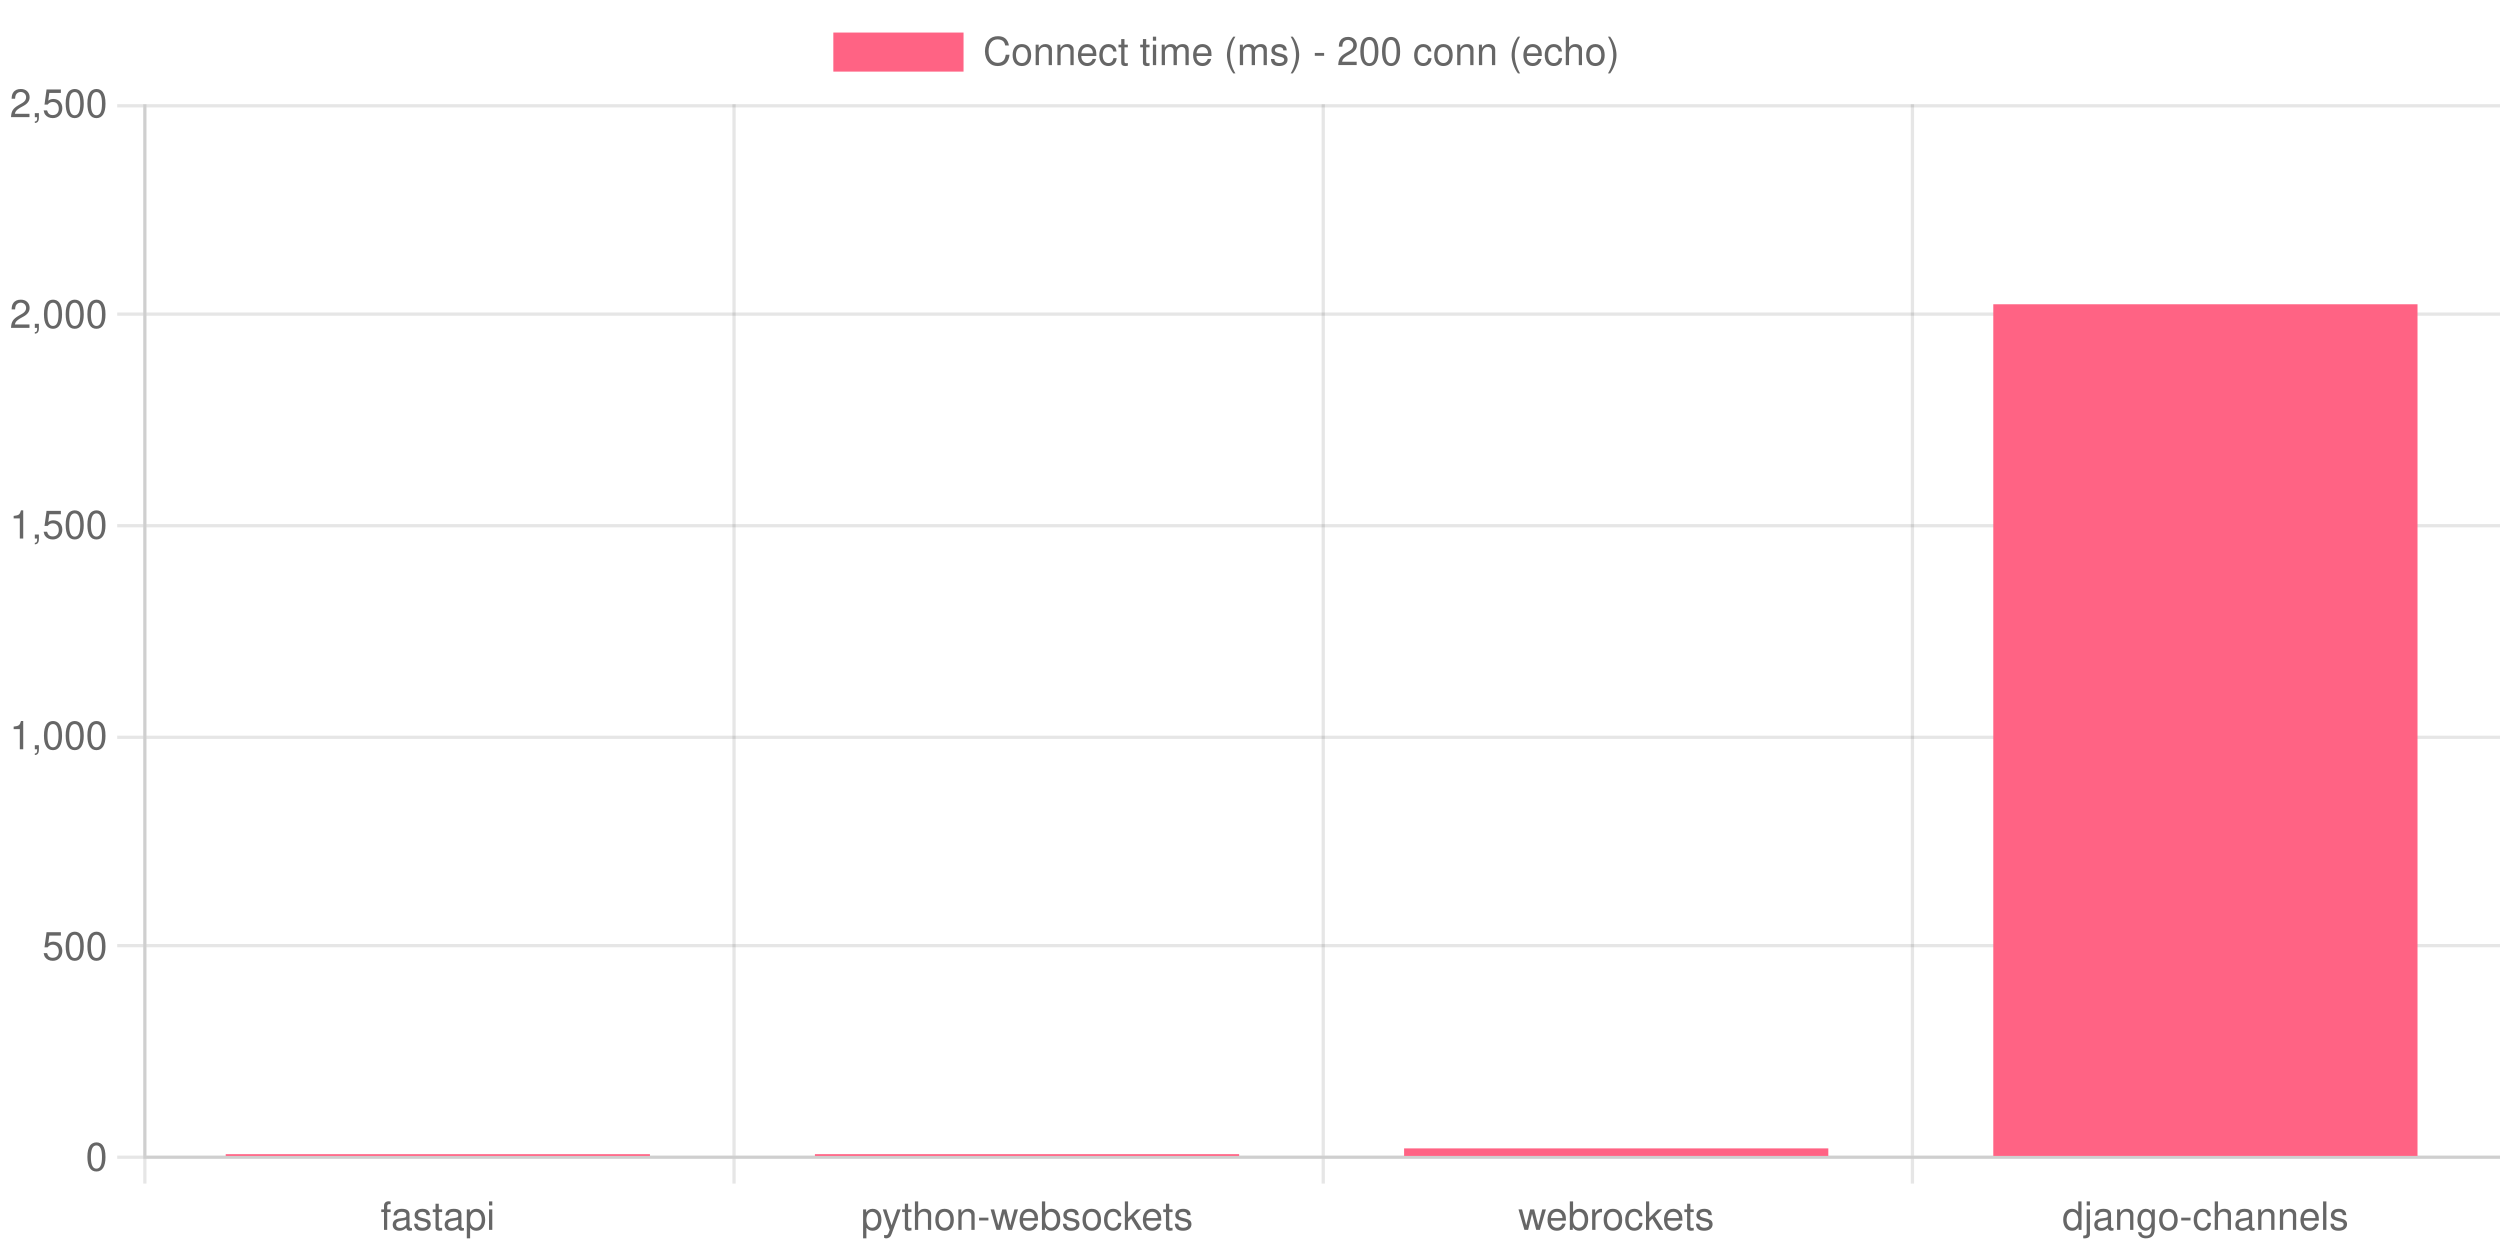
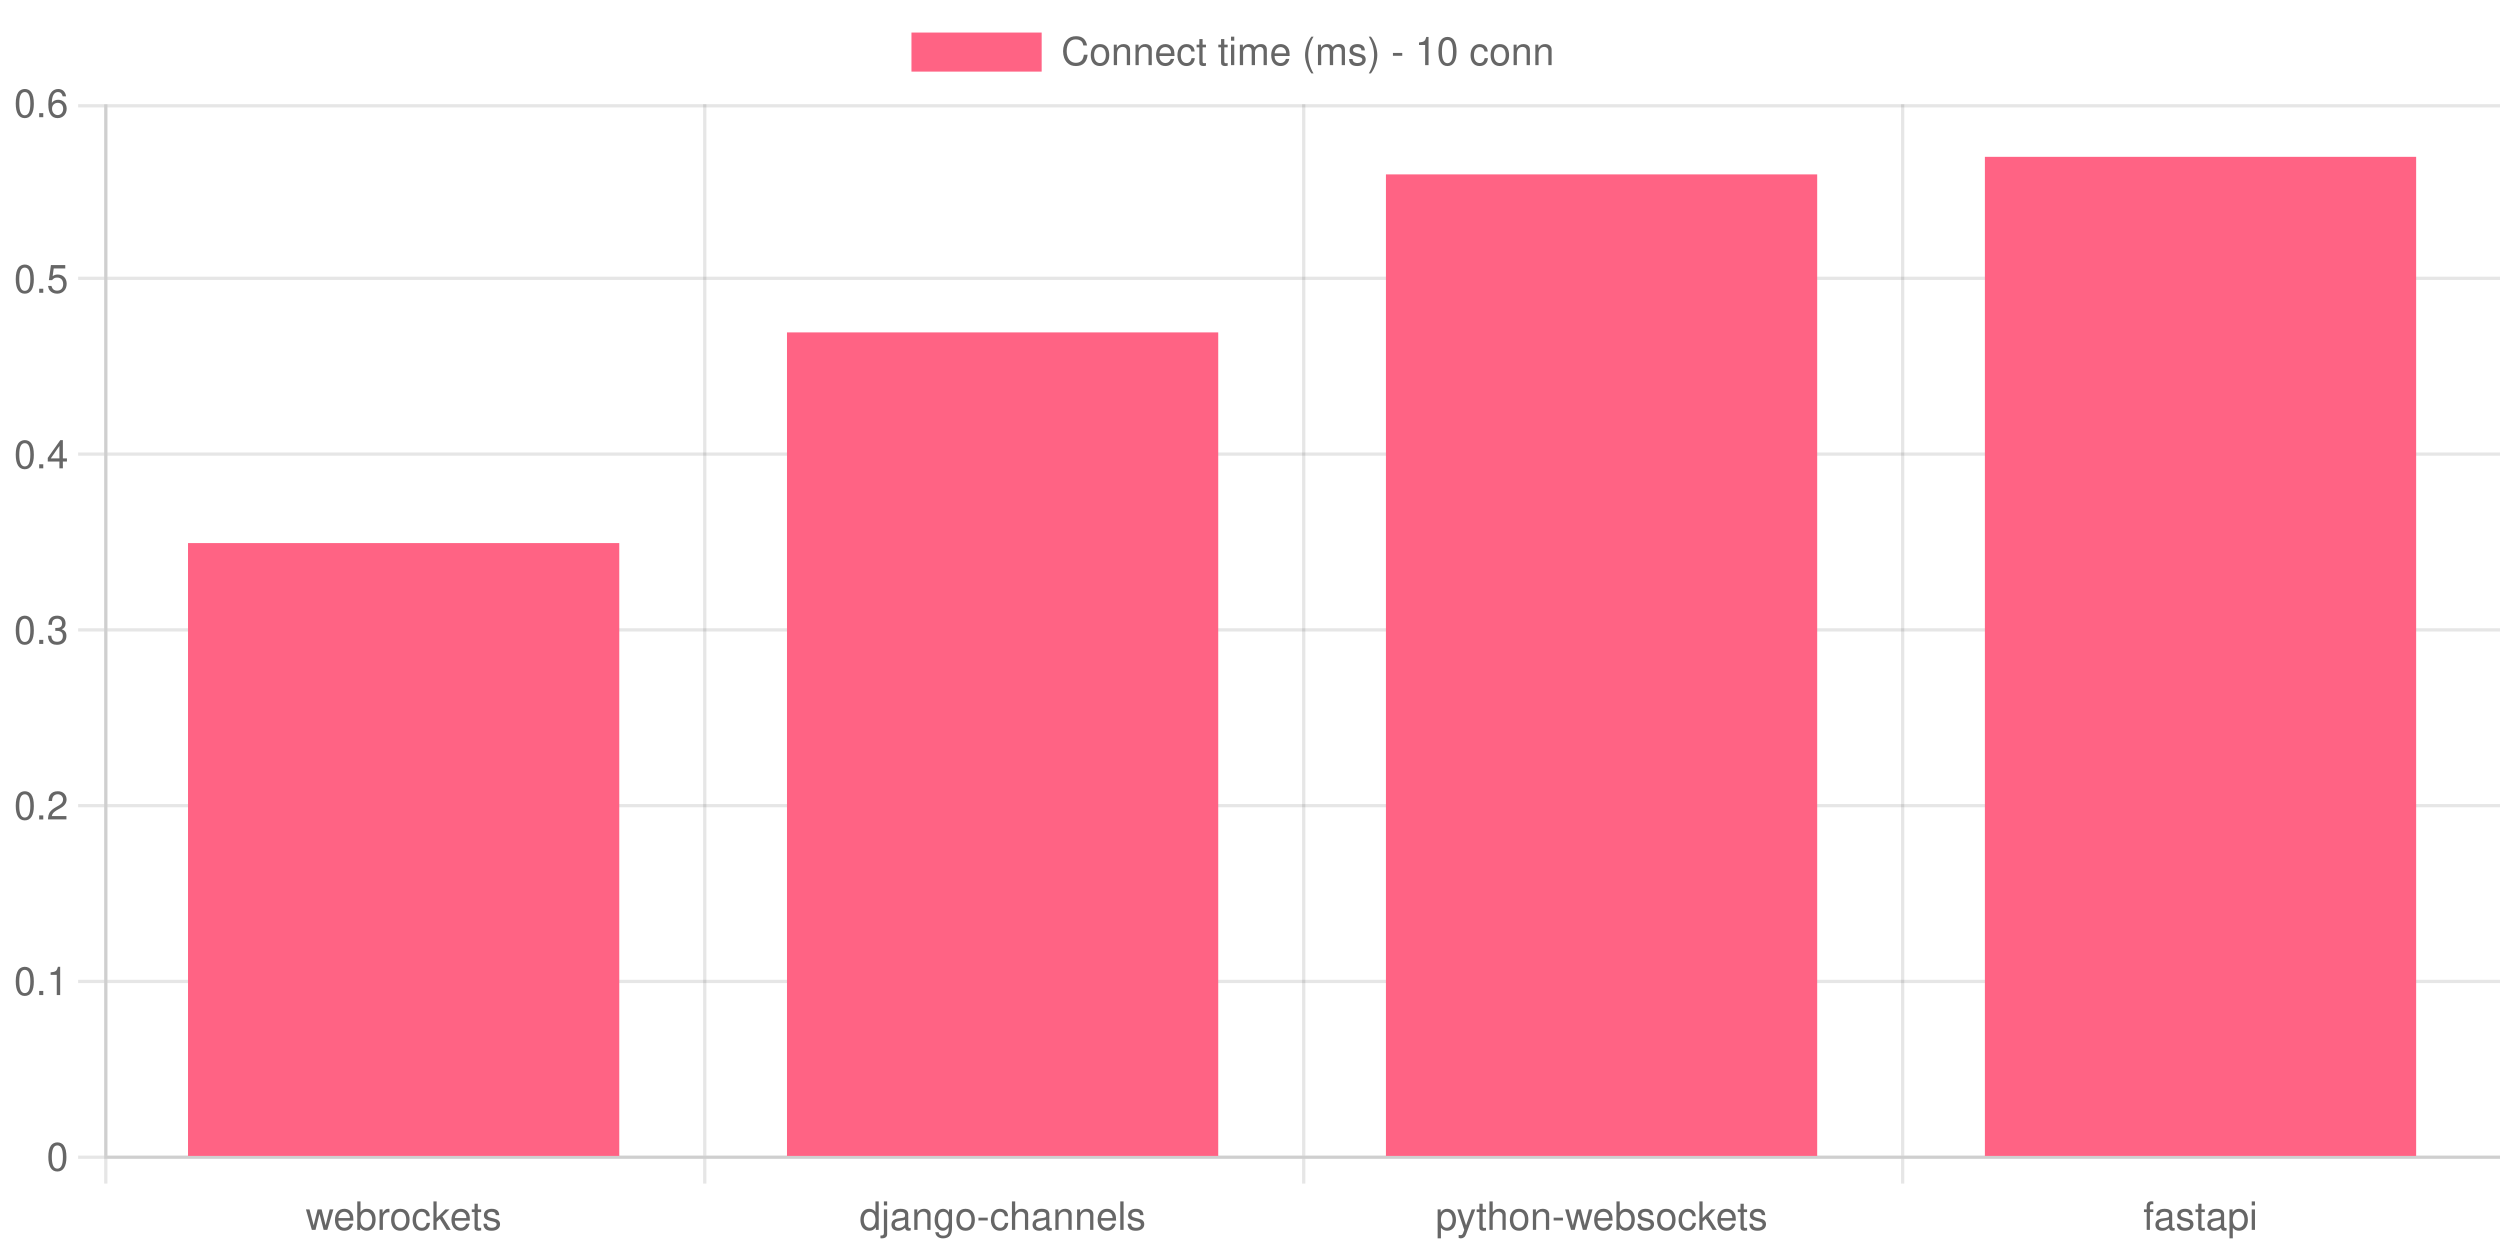
<svg xmlns="http://www.w3.org/2000/svg" version="1.1" width="768px" height="384px" viewBox="0 0 768 384">
  <defs>
    <clipPath id="clip-1" fill-rule="nonzero">
      <path d="M 0,0 L 0,32 768,32 768,0 Z" />
    </clipPath>
    <clipPath id="clip-2" fill-rule="nonzero">
      <path d="M 0,355.6 L 0,384 768,384 768,355.6 Z" />
    </clipPath>
    <clipPath id="clip-3" fill-rule="nonzero">
-       <path d="M 0,0 L 0,384 44,384 44,0 Z" />
+       <path d="M 0,0 L 0,384 32,384 32,0 Z" />
    </clipPath>
    <clipPath id="clip-4" fill-rule="nonzero">
-       <path d="M 44,32 L 44,355.6 768,355.6 768,32 Z" />
+       <path d="M 32,32 L 32,355.6 768,355.6 768,32 Z" />
    </clipPath>
  </defs>
  <g stroke="none" fill="transparent" fill-rule="nonzero" fill-opacity="1">
    <rect x="0" y="0" width="768" height="384" transform="matrix(1 0 0 1 0 0)" />
  </g>
  <g stroke="rgb(0,0,0)" stroke-width="1" stroke-linecap="butt" stroke-linejoin="miter" stroke-miterlimit="4" stroke-opacity="0.1" fill="none">
-     <path d="M 44.5,32 L 44.5,355" />
+     <path d="M 32.5,32 L 32.5,355" />
  </g>
  <g stroke="rgb(0,0,0)" stroke-width="1" stroke-linecap="butt" stroke-linejoin="miter" stroke-miterlimit="4" stroke-opacity="0.1" fill="none">
-     <path d="M 44.5,356 L 44.5,363.6" />
+     <path d="M 32.5,356 L 32.5,363.6" />
  </g>
  <g stroke="rgb(0,0,0)" stroke-width="1" stroke-linecap="butt" stroke-linejoin="miter" stroke-miterlimit="4" stroke-opacity="0.1" fill="none">
-     <path d="M 225.5,32 L 225.5,355" />
+     <path d="M 216.5,32 L 216.5,355" />
  </g>
  <g stroke="rgb(0,0,0)" stroke-width="1" stroke-linecap="butt" stroke-linejoin="miter" stroke-miterlimit="4" stroke-opacity="0.1" fill="none">
-     <path d="M 225.5,356 L 225.5,363.6" />
+     <path d="M 216.5,356 L 216.5,363.6" />
  </g>
  <g stroke="rgb(0,0,0)" stroke-width="1" stroke-linecap="butt" stroke-linejoin="miter" stroke-miterlimit="4" stroke-opacity="0.1" fill="none">
-     <path d="M 406.5,32 L 406.5,355" />
+     <path d="M 400.5,32 L 400.5,355" />
  </g>
  <g stroke="rgb(0,0,0)" stroke-width="1" stroke-linecap="butt" stroke-linejoin="miter" stroke-miterlimit="4" stroke-opacity="0.1" fill="none">
-     <path d="M 406.5,356 L 406.5,363.6" />
+     <path d="M 400.5,356 L 400.5,363.6" />
  </g>
  <g stroke="rgb(0,0,0)" stroke-width="1" stroke-linecap="butt" stroke-linejoin="miter" stroke-miterlimit="4" stroke-opacity="0.1" fill="none">
-     <path d="M 587.5,32 L 587.5,355" />
+     <path d="M 584.5,32 L 584.5,355" />
  </g>
  <g stroke="rgb(0,0,0)" stroke-width="1" stroke-linecap="butt" stroke-linejoin="miter" stroke-miterlimit="4" stroke-opacity="0.1" fill="none">
-     <path d="M 587.5,356 L 587.5,363.6" />
+     <path d="M 584.5,356 L 584.5,363.6" />
  </g>
  <g stroke="rgb(0,0,0)" stroke-width="1" stroke-linecap="butt" stroke-linejoin="miter" stroke-miterlimit="4" stroke-opacity="0.1" fill="none">
    <path d="M 768.5,32 L 768.5,355" />
  </g>
  <g stroke="rgb(0,0,0)" stroke-width="1" stroke-linecap="butt" stroke-linejoin="miter" stroke-miterlimit="4" stroke-opacity="0.1" fill="none">
    <path d="M 768.5,356 L 768.5,363.6" />
  </g>
  <g stroke="rgb(0,0,0)" stroke-width="1" stroke-linecap="butt" stroke-linejoin="miter" stroke-miterlimit="4" stroke-opacity="0.1" fill="none">
-     <path d="M 45,355.5 L 768,355.5" />
+     <path d="M 33,355.5 L 768,355.5" />
  </g>
  <g stroke="rgb(0,0,0)" stroke-width="1" stroke-linecap="butt" stroke-linejoin="miter" stroke-miterlimit="4" stroke-opacity="0.1" fill="none">
-     <path d="M 36,355.5 L 44,355.5" />
+     <path d="M 24,355.5 L 32,355.5" />
  </g>
  <g stroke="rgb(0,0,0)" stroke-width="1" stroke-linecap="butt" stroke-linejoin="miter" stroke-miterlimit="4" stroke-opacity="0.1" fill="none">
-     <path d="M 45,290.5 L 768,290.5" />
+     <path d="M 33,301.5 L 768,301.5" />
  </g>
  <g stroke="rgb(0,0,0)" stroke-width="1" stroke-linecap="butt" stroke-linejoin="miter" stroke-miterlimit="4" stroke-opacity="0.1" fill="none">
-     <path d="M 36,290.5 L 44,290.5" />
+     <path d="M 24,301.5 L 32,301.5" />
  </g>
  <g stroke="rgb(0,0,0)" stroke-width="1" stroke-linecap="butt" stroke-linejoin="miter" stroke-miterlimit="4" stroke-opacity="0.1" fill="none">
-     <path d="M 45,226.5 L 768,226.5" />
+     <path d="M 33,247.5 L 768,247.5" />
  </g>
  <g stroke="rgb(0,0,0)" stroke-width="1" stroke-linecap="butt" stroke-linejoin="miter" stroke-miterlimit="4" stroke-opacity="0.1" fill="none">
-     <path d="M 36,226.5 L 44,226.5" />
+     <path d="M 24,247.5 L 32,247.5" />
  </g>
  <g stroke="rgb(0,0,0)" stroke-width="1" stroke-linecap="butt" stroke-linejoin="miter" stroke-miterlimit="4" stroke-opacity="0.1" fill="none">
-     <path d="M 45,161.5 L 768,161.5" />
+     <path d="M 33,193.5 L 768,193.5" />
  </g>
  <g stroke="rgb(0,0,0)" stroke-width="1" stroke-linecap="butt" stroke-linejoin="miter" stroke-miterlimit="4" stroke-opacity="0.1" fill="none">
-     <path d="M 36,161.5 L 44,161.5" />
+     <path d="M 24,193.5 L 32,193.5" />
  </g>
  <g stroke="rgb(0,0,0)" stroke-width="1" stroke-linecap="butt" stroke-linejoin="miter" stroke-miterlimit="4" stroke-opacity="0.1" fill="none">
-     <path d="M 45,96.5 L 768,96.5" />
+     <path d="M 33,139.5 L 768,139.5" />
  </g>
  <g stroke="rgb(0,0,0)" stroke-width="1" stroke-linecap="butt" stroke-linejoin="miter" stroke-miterlimit="4" stroke-opacity="0.1" fill="none">
-     <path d="M 36,96.5 L 44,96.5" />
+     <path d="M 24,139.5 L 32,139.5" />
  </g>
  <g stroke="rgb(0,0,0)" stroke-width="1" stroke-linecap="butt" stroke-linejoin="miter" stroke-miterlimit="4" stroke-opacity="0.1" fill="none">
-     <path d="M 45,32.5 L 768,32.5" />
+     <path d="M 33,85.5 L 768,85.5" />
  </g>
  <g stroke="rgb(0,0,0)" stroke-width="1" stroke-linecap="butt" stroke-linejoin="miter" stroke-miterlimit="4" stroke-opacity="0.1" fill="none">
-     <path d="M 36,32.5 L 44,32.5" />
+     <path d="M 24,85.5 L 32,85.5" />
+   </g>
+   <g stroke="rgb(0,0,0)" stroke-width="1" stroke-linecap="butt" stroke-linejoin="miter" stroke-miterlimit="4" stroke-opacity="0.1" fill="none">
+     <path d="M 33,32.5 L 768,32.5" />
+   </g>
+   <g stroke="rgb(0,0,0)" stroke-width="1" stroke-linecap="butt" stroke-linejoin="miter" stroke-miterlimit="4" stroke-opacity="0.1" fill="none">
+     <path d="M 24,32.5 L 32,32.5" />
  </g>
  <g stroke="none" fill="rgb(255,99,132)" fill-rule="nonzero" fill-opacity="1" clip-path="url(#clip-1)">
-     <path d="M 256,10 L 256,22 296,22 296,10 Z" />
+     <path d="M 280,10 L 280,22 320,22 320,10 Z" />
  </g>
  <g stroke="none" fill="#666" fill-rule="nonzero" fill-opacity="1" clip-path="url(#clip-1)">
    <text style="font:normal 12px 'Helvetica Neue', 'Helvetica', 'Arial', sans-serif;" text-anchor="start" dominant-baseline="middle" transform="matrix(1 0 0 1 0 0)">
-       <tspan x="302" y="16">Connect time (ms) - 200 conn (echo)</tspan>
+       <tspan x="326" y="16">Connect time (ms) - 10 conn</tspan>
    </text>
  </g>
  <g stroke="rgb(0,0,0)" stroke-width="1" stroke-linecap="butt" stroke-linejoin="miter" stroke-miterlimit="4" stroke-opacity="0.1" fill="none">
-     <path d="M 44,355.5 L 769,355.5" />
+     <path d="M 32,355.5 L 769,355.5" />
  </g>
  <g stroke="none" fill="#666" fill-rule="nonzero" fill-opacity="1" clip-path="url(#clip-2)">
-     <text style="font:normal 12px 'Helvetica Neue', 'Helvetica', 'Arial', sans-serif;" text-anchor="middle" dominant-baseline="middle" transform="matrix(1 0 0 1 134.5 366.6)">
-       <tspan x="0" y="7.2">fastapi</tspan>
+     <text style="font:normal 12px 'Helvetica Neue', 'Helvetica', 'Arial', sans-serif;" text-anchor="middle" dominant-baseline="middle" transform="matrix(1 0 0 1 124 366.6)">
+       <tspan x="0" y="7.2">webrockets</tspan>
    </text>
  </g>
  <g stroke="none" fill="#666" fill-rule="nonzero" fill-opacity="1" clip-path="url(#clip-2)">
-     <text style="font:normal 12px 'Helvetica Neue', 'Helvetica', 'Arial', sans-serif;" text-anchor="middle" dominant-baseline="middle" transform="matrix(1 0 0 1 315.5 366.6)">
+     <text style="font:normal 12px 'Helvetica Neue', 'Helvetica', 'Arial', sans-serif;" text-anchor="middle" dominant-baseline="middle" transform="matrix(1 0 0 1 308 366.6)">
+       <tspan x="0" y="7.2">django-channels</tspan>
+     </text>
+   </g>
+   <g stroke="none" fill="#666" fill-rule="nonzero" fill-opacity="1" clip-path="url(#clip-2)">
+     <text style="font:normal 12px 'Helvetica Neue', 'Helvetica', 'Arial', sans-serif;" text-anchor="middle" dominant-baseline="middle" transform="matrix(1 0 0 1 492 366.6)">
      <tspan x="0" y="7.2">python-websockets</tspan>
    </text>
  </g>
  <g stroke="none" fill="#666" fill-rule="nonzero" fill-opacity="1" clip-path="url(#clip-2)">
-     <text style="font:normal 12px 'Helvetica Neue', 'Helvetica', 'Arial', sans-serif;" text-anchor="middle" dominant-baseline="middle" transform="matrix(1 0 0 1 496.5 366.6)">
-       <tspan x="0" y="7.2">webrockets</tspan>
-     </text>
-   </g>
-   <g stroke="none" fill="#666" fill-rule="nonzero" fill-opacity="1" clip-path="url(#clip-2)">
-     <text style="font:normal 12px 'Helvetica Neue', 'Helvetica', 'Arial', sans-serif;" text-anchor="middle" dominant-baseline="middle" transform="matrix(1 0 0 1 677.5 366.6)">
-       <tspan x="0" y="7.2">django-channels</tspan>
+     <text style="font:normal 12px 'Helvetica Neue', 'Helvetica', 'Arial', sans-serif;" text-anchor="middle" dominant-baseline="middle" transform="matrix(1 0 0 1 676 366.6)">
+       <tspan x="0" y="7.2">fastapi</tspan>
    </text>
  </g>
  <g stroke="rgb(0,0,0)" stroke-width="1" stroke-linecap="butt" stroke-linejoin="miter" stroke-miterlimit="4" stroke-opacity="0.1" fill="none">
-     <path d="M 44.5,32 L 44.5,356" />
+     <path d="M 32.5,32 L 32.5,356" />
  </g>
  <g stroke="none" fill="#666" fill-rule="nonzero" fill-opacity="1" clip-path="url(#clip-3)">
-     <text style="font:normal 12px 'Helvetica Neue', 'Helvetica', 'Arial', sans-serif;" text-anchor="end" dominant-baseline="middle" transform="matrix(1 0 0 1 33 355.6)">
+     <text style="font:normal 12px 'Helvetica Neue', 'Helvetica', 'Arial', sans-serif;" text-anchor="end" dominant-baseline="middle" transform="matrix(1 0 0 1 21 355.6)">
      <tspan x="0" y="0">0</tspan>
    </text>
  </g>
  <g stroke="none" fill="#666" fill-rule="nonzero" fill-opacity="1" clip-path="url(#clip-3)">
-     <text style="font:normal 12px 'Helvetica Neue', 'Helvetica', 'Arial', sans-serif;" text-anchor="end" dominant-baseline="middle" transform="matrix(1 0 0 1 33 290.88)">
-       <tspan x="0" y="0">500</tspan>
+     <text style="font:normal 12px 'Helvetica Neue', 'Helvetica', 'Arial', sans-serif;" text-anchor="end" dominant-baseline="middle" transform="matrix(1 0 0 1 21 301.6667)">
+       <tspan x="0" y="0">0.1</tspan>
    </text>
  </g>
  <g stroke="none" fill="#666" fill-rule="nonzero" fill-opacity="1" clip-path="url(#clip-3)">
-     <text style="font:normal 12px 'Helvetica Neue', 'Helvetica', 'Arial', sans-serif;" text-anchor="end" dominant-baseline="middle" transform="matrix(1 0 0 1 33 226.16)">
-       <tspan x="0" y="0">1,000</tspan>
+     <text style="font:normal 12px 'Helvetica Neue', 'Helvetica', 'Arial', sans-serif;" text-anchor="end" dominant-baseline="middle" transform="matrix(1 0 0 1 21 247.7333)">
+       <tspan x="0" y="0">0.2</tspan>
    </text>
  </g>
  <g stroke="none" fill="#666" fill-rule="nonzero" fill-opacity="1" clip-path="url(#clip-3)">
-     <text style="font:normal 12px 'Helvetica Neue', 'Helvetica', 'Arial', sans-serif;" text-anchor="end" dominant-baseline="middle" transform="matrix(1 0 0 1 33 161.44)">
-       <tspan x="0" y="0">1,500</tspan>
+     <text style="font:normal 12px 'Helvetica Neue', 'Helvetica', 'Arial', sans-serif;" text-anchor="end" dominant-baseline="middle" transform="matrix(1 0 0 1 21 193.8)">
+       <tspan x="0" y="0">0.3</tspan>
    </text>
  </g>
  <g stroke="none" fill="#666" fill-rule="nonzero" fill-opacity="1" clip-path="url(#clip-3)">
-     <text style="font:normal 12px 'Helvetica Neue', 'Helvetica', 'Arial', sans-serif;" text-anchor="end" dominant-baseline="middle" transform="matrix(1 0 0 1 33 96.72)">
-       <tspan x="0" y="0">2,000</tspan>
+     <text style="font:normal 12px 'Helvetica Neue', 'Helvetica', 'Arial', sans-serif;" text-anchor="end" dominant-baseline="middle" transform="matrix(1 0 0 1 21 139.8667)">
+       <tspan x="0" y="0">0.4</tspan>
    </text>
  </g>
  <g stroke="none" fill="#666" fill-rule="nonzero" fill-opacity="1" clip-path="url(#clip-3)">
-     <text style="font:normal 12px 'Helvetica Neue', 'Helvetica', 'Arial', sans-serif;" text-anchor="end" dominant-baseline="middle" transform="matrix(1 0 0 1 33 32)">
-       <tspan x="0" y="0">2,500</tspan>
+     <text style="font:normal 12px 'Helvetica Neue', 'Helvetica', 'Arial', sans-serif;" text-anchor="end" dominant-baseline="middle" transform="matrix(1 0 0 1 21 85.93333)">
+       <tspan x="0" y="0">0.5</tspan>
+     </text>
+   </g>
+   <g stroke="none" fill="#666" fill-rule="nonzero" fill-opacity="1" clip-path="url(#clip-3)">
+     <text style="font:normal 12px 'Helvetica Neue', 'Helvetica', 'Arial', sans-serif;" text-anchor="end" dominant-baseline="middle" transform="matrix(1 0 0 1 21 32)">
+       <tspan x="0" y="0">0.6</tspan>
    </text>
  </g>
  <g stroke="none" fill="rgb(255,99,132)" fill-rule="nonzero" fill-opacity="1" clip-path="url(#clip-4)">
-     <path d="M 69.34,354.562 L 69.34,355.1 199.66,355.1 199.66,354.562 Z" />
+     <path d="M 57.76,166.833 L 57.76,355.1 190.24,355.1 190.24,166.833 Z" />
  </g>
  <g stroke="none" fill="rgb(255,99,132)" fill-rule="nonzero" fill-opacity="1" clip-path="url(#clip-4)">
-     <path d="M 250.34,354.558 L 250.34,355.1 380.66,355.1 380.66,354.558 Z" />
+     <path d="M 241.76,102.113 L 241.76,355.1 374.24,355.1 374.24,102.113 Z" />
  </g>
  <g stroke="none" fill="rgb(255,99,132)" fill-rule="nonzero" fill-opacity="1" clip-path="url(#clip-4)">
-     <path d="M 431.34,352.786 L 431.34,355.1 561.66,355.1 561.66,352.786 Z" />
+     <path d="M 425.76,53.573 L 425.76,355.1 558.24,355.1 558.24,53.573 Z" />
  </g>
  <g stroke="none" fill="rgb(255,99,132)" fill-rule="nonzero" fill-opacity="1" clip-path="url(#clip-4)">
-     <path d="M 612.34,93.471 L 612.34,355.1 742.66,355.1 742.66,93.471 Z" />
+     <path d="M 609.76,48.18 L 609.76,355.1 742.24,355.1 742.24,48.18 Z" />
  </g>
</svg>
